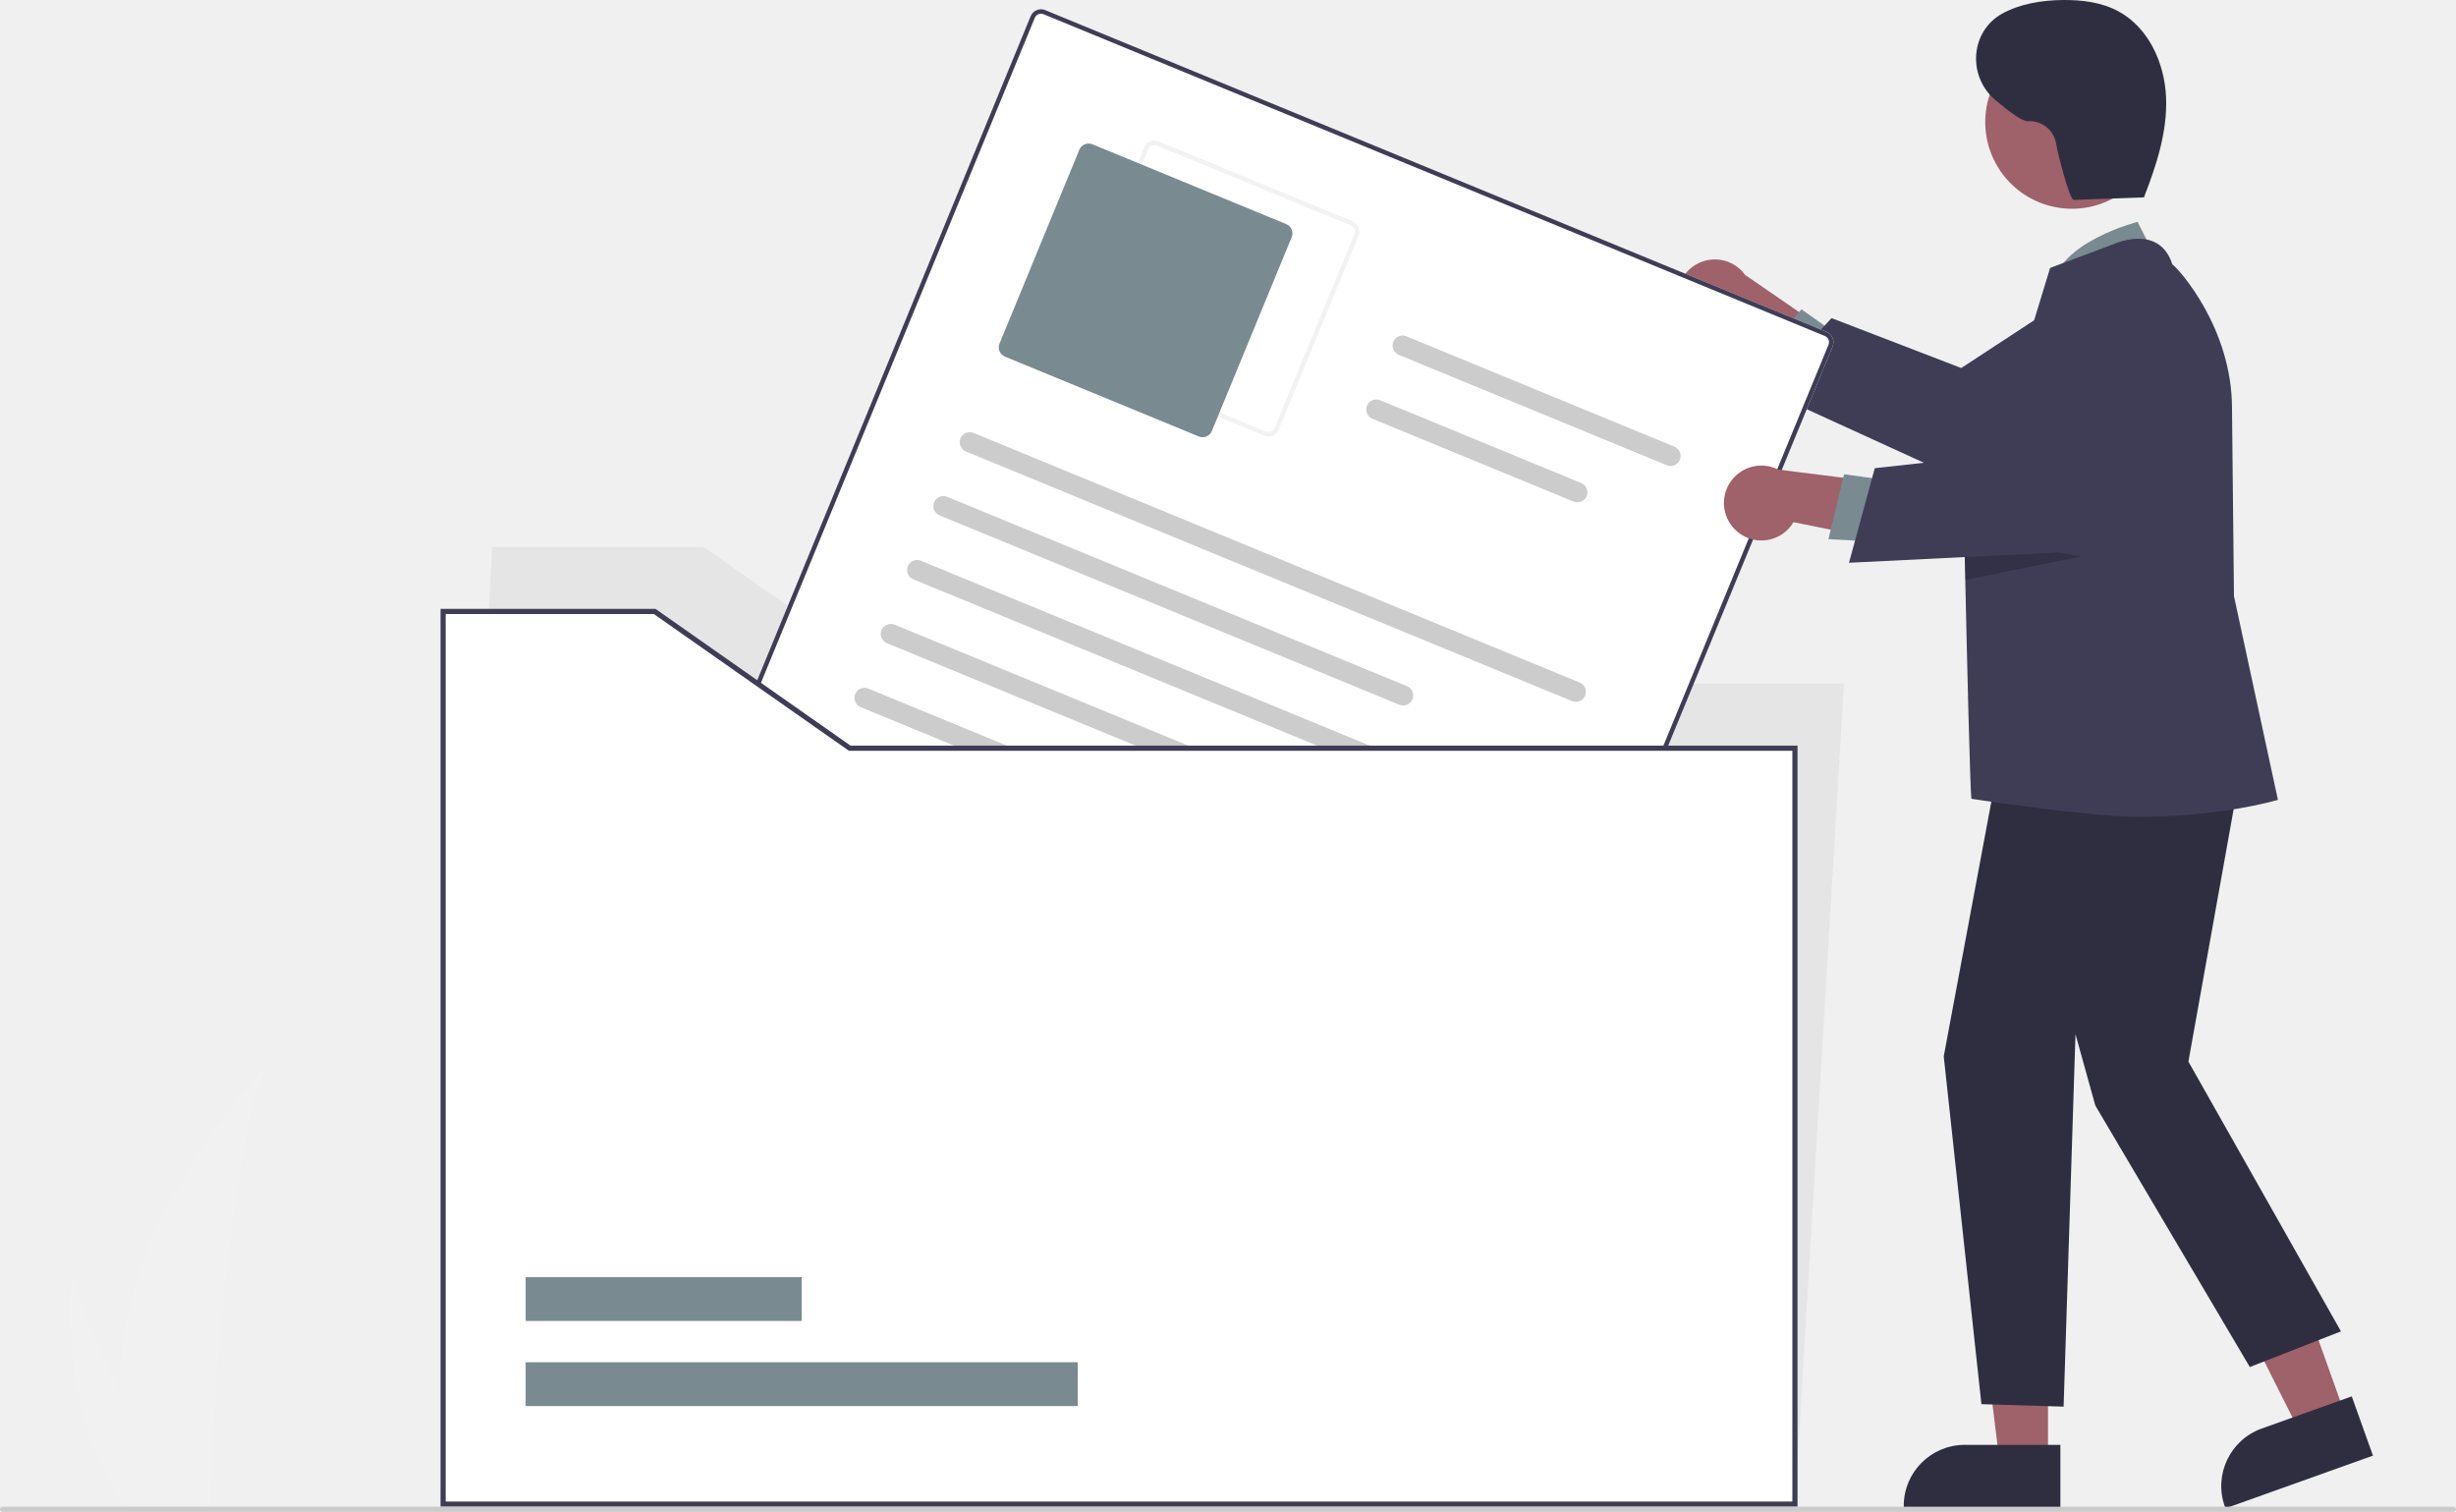
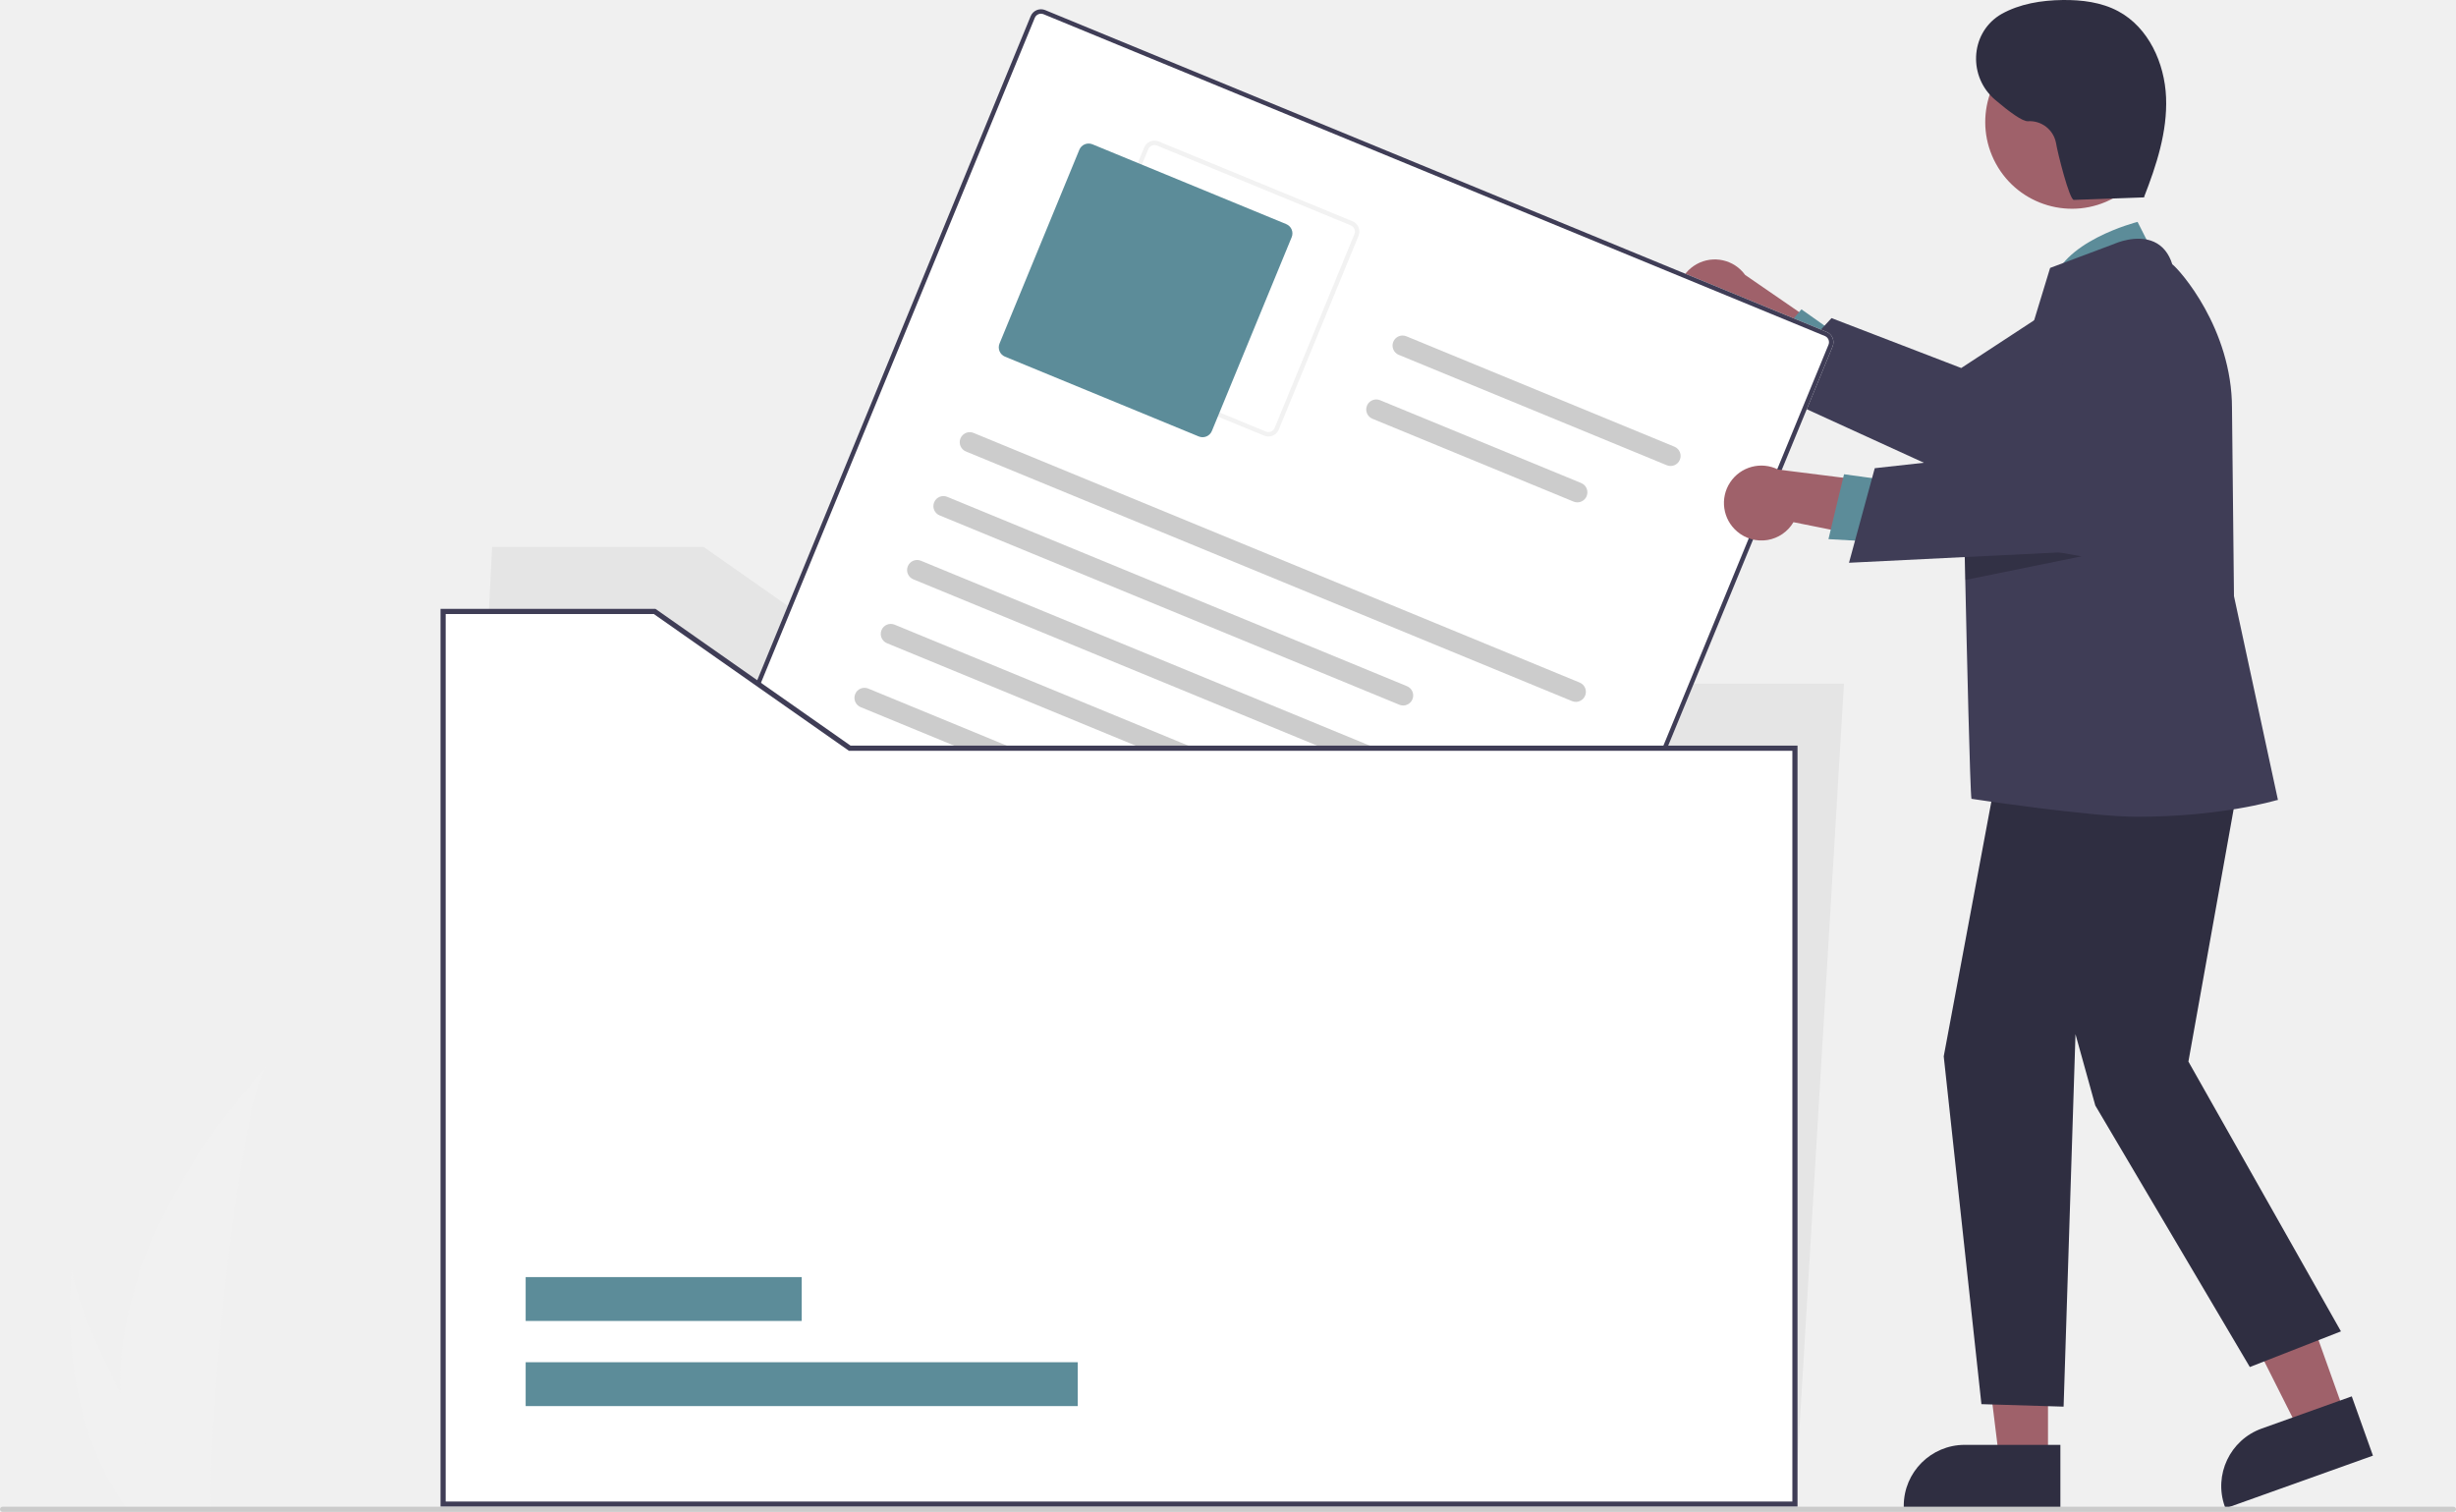
<svg xmlns="http://www.w3.org/2000/svg" data-name="Layer 1" width="952" height="586" viewBox="0 0 952 586">
-   <path id="a163713d-a7fc-4807-a77b-111ad75719e9-840" data-name="Path 133" d="M170.634,697.233a158.394,158.394,0,0,0,7.4,43.785c.1.329.211.653.319.982h27.613c-.029-.295-.059-.624-.088-.982-1.841-21.166,8.677-148.453,21.369-170.483C226.135,572.322,168.493,629.979,170.634,697.233Z" transform="translate(-124 -157)" fill="#f1f1f1" />
-   <path id="a1d5a274-7181-45f3-aae5-db776f20014a-841" data-name="Path 134" d="M172.706,741.018c.231.329.471.658.717.982h20.716c-.157-.28-.339-.609-.55-.982-3.422-6.176-13.551-24.642-22.953-43.785-10.1-20.572-19.374-41.924-18.593-49.652C151.801,649.323,144.809,702.457,172.706,741.018Z" transform="translate(-124 -157)" fill="#f1f1f1" />
+   <path id="a163713d-a7fc-4807-a77b-111ad75719e9-306" data-name="Path 133" d="M170.634,697.233a158.394,158.394,0,0,0,7.4,43.785c.1.329.211.653.319.982h27.613c-.029-.295-.059-.624-.088-.982-1.841-21.166,8.677-148.453,21.369-170.483C226.135,572.322,168.493,629.979,170.634,697.233Z" transform="translate(-124 -157)" fill="#f1f1f1" />
+   <path id="a1d5a274-7181-45f3-aae5-db776f20014a-307" data-name="Path 134" d="M172.706,741.018c.231.329.471.658.717.982h20.716c-.157-.28-.339-.609-.55-.982-3.422-6.176-13.551-24.642-22.953-43.785-10.1-20.572-19.374-41.924-18.593-49.652C151.801,649.323,144.809,702.457,172.706,741.018Z" transform="translate(-124 -157)" fill="#f1f1f1" />
  <path d="M775.291,277.577a14.422,14.422,0,0,0,21.041,6.808l39.98,32.07,2.475-26.518-38.345-26.388a14.501,14.501,0,0,0-25.151,14.029Z" transform="translate(-124 -157)" fill="#9f616a" />
-   <polygon points="713.205 130.446 698.283 119.903 681.358 139.458 701.046 151.126 713.205 130.446" fill="#798b90" />
+   <polygon points="713.205 130.446 698.283 119.903 681.358 139.458 701.046 151.126 713.205 130.446" fill="#5c8c99" />
  <path d="M833.937,280.296l50.287,19.349L932.633,267.947a24.621,24.621,0,0,1,31.795,37.06l-.433.481-74.454,39.918-81.326-37.153Z" transform="translate(-124 -157)" fill="#3f3d56" />
  <polygon points="695.76 583 171.76 583 190.76 212 272.76 212 348.374 265 714.76 265 695.76 583" fill="#e5e5e5" />
  <path d="M691.489,626.863,388.624,502.135a4.326,4.326,0,0,1-2.35-5.641L523.508,163.262a4.326,4.326,0,0,1,5.641-2.35L832.014,285.64a4.326,4.326,0,0,1,2.35,5.641L697.13,624.513A4.326,4.326,0,0,1,691.489,626.863Z" transform="translate(-124 -157)" fill="#fff" />
  <path d="M691.489,626.863,388.624,502.135a4.326,4.326,0,0,1-2.35-5.641L523.508,163.262a4.326,4.326,0,0,1,5.641-2.35L832.014,285.64a4.326,4.326,0,0,1,2.35,5.641L697.13,624.513A4.326,4.326,0,0,1,691.489,626.863ZM528.491,162.51a2.596,2.596,0,0,0-3.385,1.41L387.872,497.152a2.596,2.596,0,0,0,1.41,3.385l302.865,124.728a2.596,2.596,0,0,0,3.385-1.41L832.766,290.623a2.596,2.596,0,0,0-1.41-3.385Z" transform="translate(-124 -157)" fill="#3f3d56" />
  <path d="M614.031,325.867,538.914,294.931a4.326,4.326,0,0,1-2.35-5.641l30.935-75.117a4.326,4.326,0,0,1,5.641-2.35l75.117,30.935a4.326,4.326,0,0,1,2.35,5.641l-30.935,75.117A4.326,4.326,0,0,1,614.031,325.867ZM572.482,213.422a2.596,2.596,0,0,0-3.385,1.41l-30.935,75.117a2.596,2.596,0,0,0,1.41,3.385l75.117,30.935a2.596,2.596,0,0,0,3.385-1.41l30.935-75.117a2.596,2.596,0,0,0-1.41-3.385Z" transform="translate(-124 -157)" fill="#f2f2f2" />
-   <path d="M588.67,326.171,513.554,295.236a3.893,3.893,0,0,1-2.115-5.077l30.935-75.117a3.893,3.893,0,0,1,5.077-2.115l75.117,30.935a3.893,3.893,0,0,1,2.115,5.077l-30.935,75.117A3.893,3.893,0,0,1,588.67,326.171Z" transform="translate(-124 -157)" fill="#798b90" />
+   <path d="M588.67,326.171,513.554,295.236a3.893,3.893,0,0,1-2.115-5.077l30.935-75.117a3.893,3.893,0,0,1,5.077-2.115l75.117,30.935a3.893,3.893,0,0,1,2.115,5.077l-30.935,75.117A3.893,3.893,0,0,1,588.67,326.171Z" transform="translate(-124 -157)" fill="#5c8c99" />
  <path d="M733.355,428.75,498.415,331.995a3.889,3.889,0,1,1,2.962-7.192L736.317,421.558a3.889,3.889,0,0,1-2.962,7.192Z" transform="translate(-124 -157)" fill="#ccc" />
  <path d="M666.416,430.156,488.213,356.767a3.889,3.889,0,1,1,2.962-7.192l178.203,73.389a3.889,3.889,0,1,1-2.962,7.192Z" transform="translate(-124 -157)" fill="#ccc" />
  <path d="M770.073,337.321,666.188,294.539a3.889,3.889,0,1,1,2.962-7.192l103.885,42.783a3.889,3.889,0,0,1-2.962,7.192Z" transform="translate(-124 -157)" fill="#ccc" />
  <path d="M733.945,351.417,655.986,319.311a3.889,3.889,0,1,1,2.962-7.192l77.959,32.106a3.889,3.889,0,0,1-2.962,7.192Z" transform="translate(-124 -157)" fill="#ccc" />
  <path d="M712.951,478.295,478.011,381.54a3.889,3.889,0,1,1,2.962-7.192L715.913,471.103a3.889,3.889,0,0,1-2.962,7.192Z" transform="translate(-124 -157)" fill="#ccc" />
  <path d="M646.012,479.701,467.809,406.313a3.889,3.889,0,1,1,2.962-7.192l178.203,73.389a3.889,3.889,0,1,1-2.962,7.192Z" transform="translate(-124 -157)" fill="#ccc" />
  <path d="M692.547,527.84,457.607,431.085a3.889,3.889,0,0,1,2.962-7.192L695.509,520.648a3.889,3.889,0,0,1-2.962,7.192Z" transform="translate(-124 -157)" fill="#ccc" />
  <path d="M682.345,552.613,447.405,455.858a3.889,3.889,0,0,1,2.962-7.192l234.94,96.755a3.889,3.889,0,0,1-2.962,7.192Z" transform="translate(-124 -157)" fill="#ccc" />
-   <path d="M567.73,550.772a84.703,84.703,0,0,0,14.094-.43c4.212-.492,8.601-1.17,12.293-3.385a11.683,11.683,0,0,0,5.821-8.835,8.222,8.222,0,0,0-4.975-8.337,9.809,9.809,0,0,0-9.951,1.394,12.959,12.959,0,0,0-4.45,10.352c.194,8.004,6.527,15.909,13.559,19.239,7.921,3.75,18.738.563,20.766-8.672.422-1.921-2.194-2.588-3.288-1.354a8.721,8.721,0,0,0,12.172,12.448l-2.944-1.213a20.99,20.99,0,0,0,14.438,15.249,19.47,19.47,0,0,0,5.372.819c2.212.006,4.484,1.116,6.6,1.806l15.244,4.966c2.242.731,3.665-2.673,1.404-3.41l-13.806-4.498c-2.301-.75-4.596-1.52-6.903-2.249-1.649-.521-3.455-.239-5.176-.546a17.288,17.288,0,0,1-13.519-12.645,1.866,1.866,0,0,0-2.944-1.213,5.048,5.048,0,0,1-7.022-7.254l-3.288-1.354c-1.309,5.958-8.576,8.193-13.814,6.471-5.857-1.927-10.892-7.533-12.639-13.405a10.811,10.811,0,0,1,.787-8.602,6.443,6.443,0,0,1,6.75-3.306,4.623,4.623,0,0,1,3.95,5.07,8.269,8.269,0,0,1-4.605,6.264c-3.297,1.77-7.244,2.21-10.906,2.612a78.798,78.798,0,0,1-12.574.358c-2.354-.119-2.826,3.541-.448,3.661Z" transform="translate(-124 -157)" fill="#798b90" />
+   <path d="M567.73,550.772a84.703,84.703,0,0,0,14.094-.43c4.212-.492,8.601-1.17,12.293-3.385a11.683,11.683,0,0,0,5.821-8.835,8.222,8.222,0,0,0-4.975-8.337,9.809,9.809,0,0,0-9.951,1.394,12.959,12.959,0,0,0-4.45,10.352c.194,8.004,6.527,15.909,13.559,19.239,7.921,3.75,18.738.563,20.766-8.672.422-1.921-2.194-2.588-3.288-1.354a8.721,8.721,0,0,0,12.172,12.448l-2.944-1.213a20.99,20.99,0,0,0,14.438,15.249,19.47,19.47,0,0,0,5.372.819c2.212.006,4.484,1.116,6.6,1.806l15.244,4.966c2.242.731,3.665-2.673,1.404-3.41l-13.806-4.498c-2.301-.75-4.596-1.52-6.903-2.249-1.649-.521-3.455-.239-5.176-.546a17.288,17.288,0,0,1-13.519-12.645,1.866,1.866,0,0,0-2.944-1.213,5.048,5.048,0,0,1-7.022-7.254l-3.288-1.354c-1.309,5.958-8.576,8.193-13.814,6.471-5.857-1.927-10.892-7.533-12.639-13.405a10.811,10.811,0,0,1,.787-8.602,6.443,6.443,0,0,1,6.75-3.306,4.623,4.623,0,0,1,3.95,5.07,8.269,8.269,0,0,1-4.605,6.264c-3.297,1.77-7.244,2.21-10.906,2.612a78.798,78.798,0,0,1-12.574.358c-2.354-.119-2.826,3.541-.448,3.661Z" transform="translate(-124 -157)" fill="#5c8c99" />
  <polygon points="695.76 290 695.76 583 171.76 583 171.76 237 253.76 237 329.37 290 695.76 290" fill="#fff" />
-   <rect x="203.76" y="528" width="214" height="17" fill="#798b90" />
-   <rect x="203.76" y="495" width="107" height="17" fill="#798b90" />
+   <rect x="203.76" y="528" width="214" height="17" fill="#5c8c99" />
+   <rect x="203.76" y="495" width="107" height="17" fill="#5c8c99" />
  <path d="M820.76,741h-526V393h83.316l75.614,53H820.76Zm-524-2h522V448H453.058l-75.614-53H296.76Z" transform="translate(-124 -157)" fill="#3f3d56" />
  <polygon points="909.144 548.636 891.414 554.972 858.535 489.598 884.704 480.246 909.144 548.636" fill="#9f616a" />
  <path d="M986.638,741.638l-.259-.723a23.659,23.659,0,0,1,14.3-30.206l34.918-12.479,8.212,22.977Z" transform="translate(-124 -157)" fill="#2f2e41" />
  <polygon points="793.848 566.172 775.019 566.172 766.062 493.546 793.851 493.547 793.848 566.172" fill="#9f616a" />
  <path d="M922.65,741.424l-60.712-.002v-.768A23.631,23.631,0,0,1,885.569,717.024h.002l37.081.002Z" transform="translate(-124 -157)" fill="#2f2e41" />
-   <path d="M960.759,259.186l-8.189-16.181s-30.505,7.643-33.279,25.323Z" transform="translate(-124 -157)" fill="#798b90" />
+   <path d="M960.759,259.186l-8.189-16.181s-30.505,7.643-33.279,25.323Z" transform="translate(-124 -157)" fill="#5c8c99" />
  <polygon points="870.547 287.198 848.278 411.467 907.407 516.036 872.083 529.858 812.186 428.494 804.507 400.849 799.899 545.216 768.042 544.249 753.435 409.445 776.862 284.127 870.547 287.198" fill="#2f2e41" />
  <path d="M989.938,388.055l-.77-72.871c0-30.884-20.326-53.647-23.144-55.753-1.326-4.231-3.704-7.156-7.068-8.686-6.776-3.071-15.062.614-15.413.78L918.685,260.844l-.117.341c-.264.78-25.347,83.088-31.645,103.746-.897,2.964-1.413,4.66-1.413,4.66s.098,4.777.273,12.205c.556,25.542,1.872,82.435,2.398,84.823,0,0,45.916,6.961,64.098,6.961,32.707,0,53.482-6.259,53.95-6.366l.751-.156Z" transform="translate(-124 -157)" fill="#3f3d56" />
  <circle cx="927.137" cy="204.303" r="33.608" transform="translate(-108.3804 312.7438) rotate(-28.66301)" fill="#9f616a" />
  <path d="M930.861,372.633l-45.078,9.164c-.175-7.428-.273-12.205-.273-12.205s.516-1.696,1.413-4.66Z" transform="translate(-124 -157)" opacity="0.2" />
  <path d="M797.369,363.027a14.422,14.422,0,0,0,21.815-3.63l50.249,10.094-9.996-24.687-46.185-5.801a14.501,14.501,0,0,0-15.883,24.023Z" transform="translate(-124 -157)" fill="#9f616a" />
-   <polygon points="732.887 186.321 714.788 183.82 708.751 208.968 731.599 210.276 732.887 186.321" fill="#798b90" />
+   <polygon points="732.887 186.321 714.788 183.82 708.751 208.968 731.599 210.276 732.887 186.321" fill="#5c8c99" />
  <path d="M850.697,338.474l53.552-5.941,28.412-50.408a24.621,24.621,0,0,1,45.276,18.289l-.163.626-47.76,69.684-89.303,4.404Z" transform="translate(-124 -157)" fill="#3f3d56" />
  <path d="M955.763,233.483l-27.895,1.001c-1.7.061-6.315-18.289-6.919-22.096a10.39,10.39,0,0,0-10.838-8.405c-2.088.197-7.354-3.704-12.787-8.323-10.315-8.77-9.779-25.241,1.553-32.652q.465-.304.912-.555c7.149-4.001,15.511-5.345,23.703-5.447,7.426-.093,15.062.842,21.604,4.357,11.728,6.301,17.97,20.071,18.518,33.374s-3.716,26.31-8.556,38.713" transform="translate(-124 -157)" fill="#2f2e41" />
  <path d="M1075,743H125a1,1,0,0,1,0-2h950a1,1,0,0,1,0,2Z" transform="translate(-124 -157)" fill="#cbcbcb" />
</svg>
